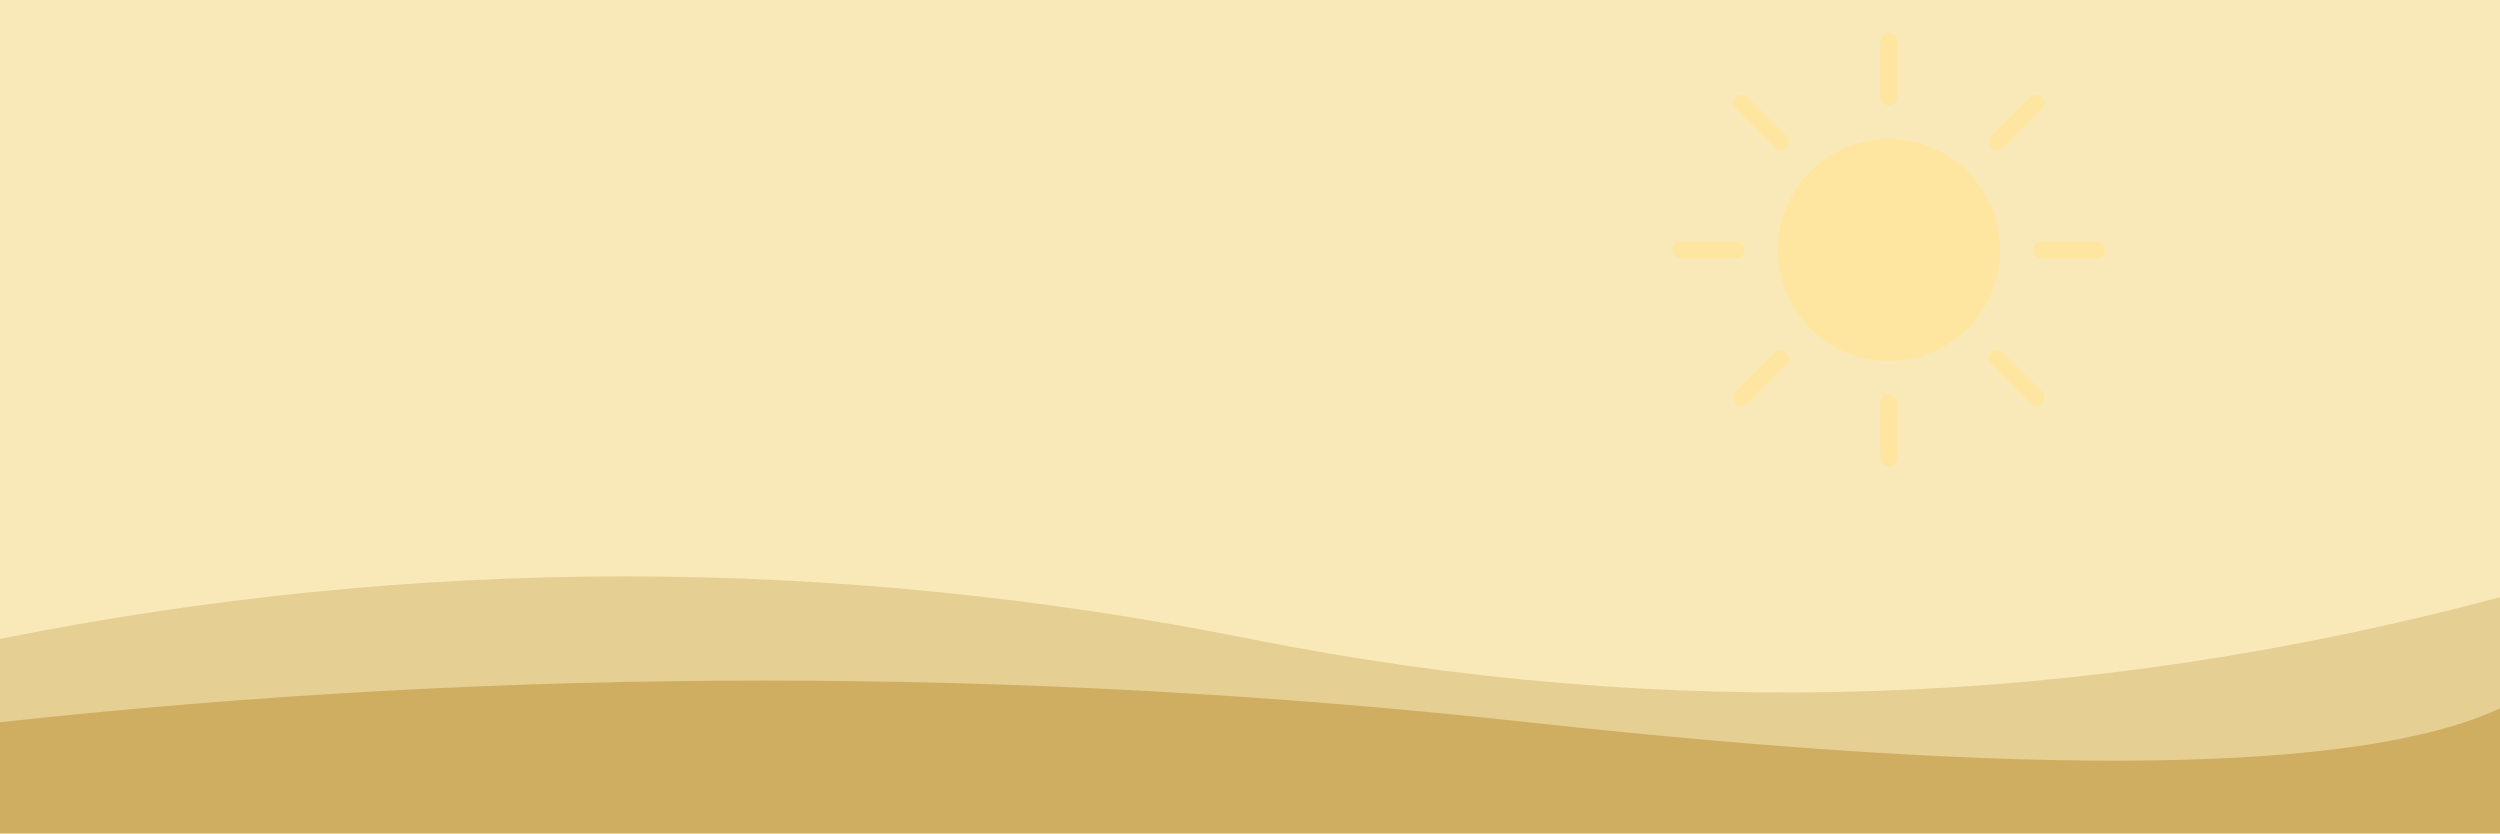
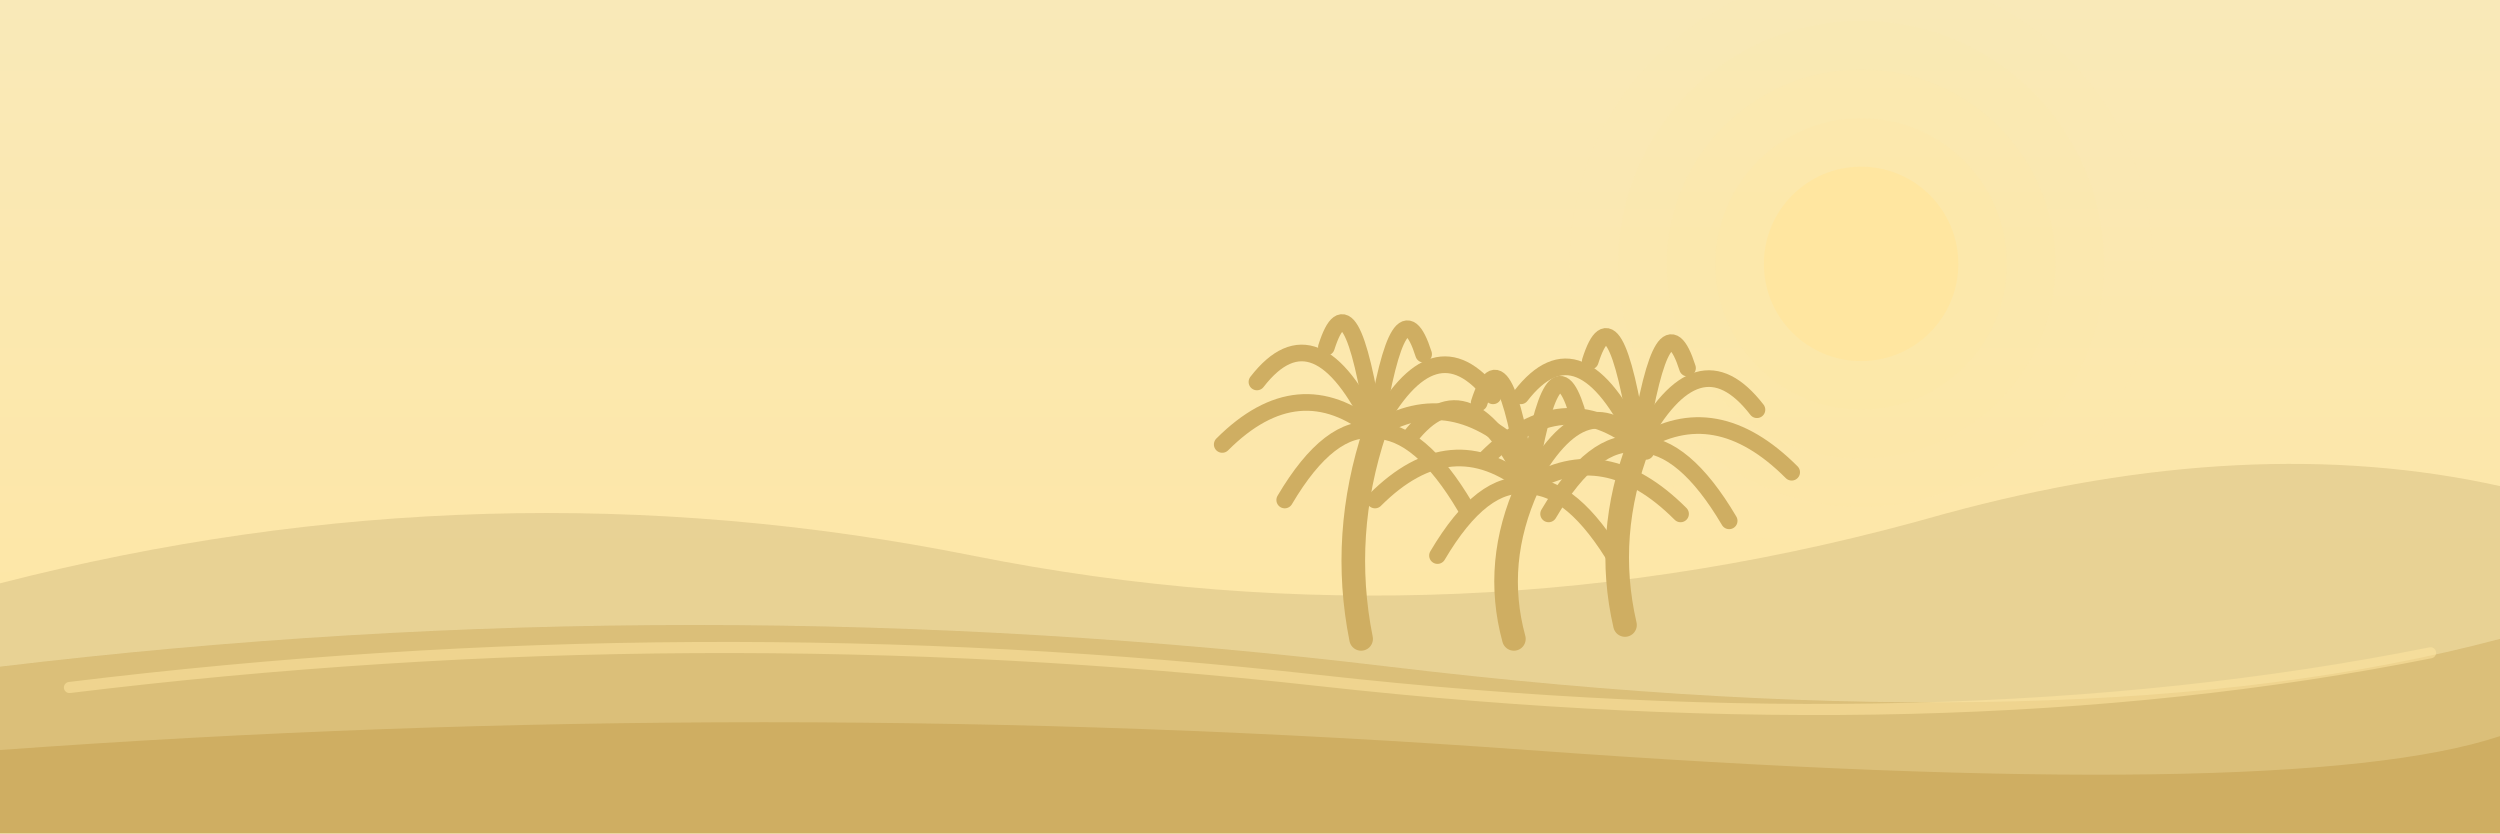
<svg xmlns="http://www.w3.org/2000/svg" width="720" height="240" viewBox="0 0 360 120" preserveAspectRatio="xMidYMax slice">
  <rect width="360" height="120" fill="#F9E9B8" />
-   <circle cx="272" cy="36" r="16" fill="#FFE6A0" />
-   <path d="M294.0 36.0 L302.0 36.0" stroke="#FFE6A0" stroke-width="2.4" stroke-linecap="round" />
-   <path d="M287.6 51.6 L293.2 57.2" stroke="#FFE6A0" stroke-width="2.4" stroke-linecap="round" />
-   <path d="M272.0 58.0 L272.0 66.0" stroke="#FFE6A0" stroke-width="2.4" stroke-linecap="round" />
-   <path d="M256.4 51.6 L250.8 57.2" stroke="#FFE6A0" stroke-width="2.4" stroke-linecap="round" />
-   <path d="M250.0 36.0 L242.0 36.0" stroke="#FFE6A0" stroke-width="2.4" stroke-linecap="round" />
-   <path d="M256.4 20.4 L250.8 14.8" stroke="#FFE6A0" stroke-width="2.4" stroke-linecap="round" />
-   <path d="M272.0 14.0 L272.0 6.0" stroke="#FFE6A0" stroke-width="2.4" stroke-linecap="round" />
-   <path d="M287.6 20.4 L293.2 14.8" stroke="#FFE6A0" stroke-width="2.4" stroke-linecap="round" />
-   <path d="M0 120 L0 92 Q90 74 180 92 T360 86 L360 120 Z" fill="#E6CF92" />
-   <path d="M0 120 L0 104 Q110 92 220 104 T360 102 L360 120 Z" fill="#CFAE62" />
+   <defs>
+     <linearGradient id="g15s" x1="0" y1="0" x2="0" y2="1">
+       <stop offset="0" stop-color="#F9E9B8" />
+       <stop offset="1" stop-color="#FFE6A0" />
+     </linearGradient>
+   </defs>
+   <rect width="360" height="120" fill="url(#g15s)" />
+   <circle cx="268" cy="38" r="42.0" fill="#FFE6A0" opacity="0.050" />
+   <circle cx="268" cy="38" r="35.0" fill="#FFE6A0" opacity="0.085" />
+   <circle cx="268" cy="38" r="28.0" fill="#FFE6A0" opacity="0.120" />
+   <circle cx="268" cy="38" r="21.0" fill="#FFE6A0" opacity="0.155" />
+   <circle cx="268" cy="38" r="14" fill="#FFE6A0" />
+   <path d="M0 120 L0 84 Q70 66 140 80 Q210 94 280 74 Q324 62 360 70 L360 120 Z" fill="#E6CF92" opacity=".9" />
+   <path d="M196 92 Q193 77 198 62" stroke="#CFAE62" stroke-width="3.4" fill="none" stroke-linecap="round" />
+   <path d="M198 62 q-11 -9 -22 2" stroke="#CFAE62" stroke-width="2.4" fill="none" stroke-linecap="round" />
+   <path d="M198 62 q-8.5 -18 -17 -7" stroke="#CFAE62" stroke-width="2.4" fill="none" stroke-linecap="round" />
+   <path d="M198 62 q-3.5 -23 -7 -12" stroke="#CFAE62" stroke-width="2.4" fill="none" stroke-linecap="round" />
+   <path d="M198 62 q3.5 -22 7 -11" stroke="#CFAE62" stroke-width="2.4" fill="none" stroke-linecap="round" />
+   <path d="M198 62 q8.5 -16 17 -5" stroke="#CFAE62" stroke-width="2.4" fill="none" stroke-linecap="round" />
+   <path d="M198 62 q11 -7 22 4" stroke="#CFAE62" stroke-width="2.4" fill="none" stroke-linecap="round" />
+   <path d="M198 62 q-6.5 -1 -13 10" stroke="#CFAE62" stroke-width="2.4" fill="none" stroke-linecap="round" />
+   <path d="M198 62 q6.5 0 13 11" stroke="#CFAE62" stroke-width="2.4" fill="none" stroke-linecap="round" />
+   <path d="M218 92 Q215 81 220 70" stroke="#CFAE62" stroke-width="3.4" fill="none" stroke-linecap="round" />
+   <path d="M220 70 q-11 -9 -22 2" stroke="#CFAE62" stroke-width="2.4" fill="none" stroke-linecap="round" />
+   <path d="M220 70 q-8.5 -18 -17 -7" stroke="#CFAE62" stroke-width="2.4" fill="none" stroke-linecap="round" />
+   <path d="M220 70 q-3.5 -23 -7 -12" stroke="#CFAE62" stroke-width="2.4" fill="none" stroke-linecap="round" />
+   <path d="M220 70 q3.5 -22 7 -11" stroke="#CFAE62" stroke-width="2.4" fill="none" stroke-linecap="round" />
+   <path d="M220 70 q8.5 -16 17 -5" stroke="#CFAE62" stroke-width="2.4" fill="none" stroke-linecap="round" />
+   <path d="M220 70 q11 -7 22 4" stroke="#CFAE62" stroke-width="2.4" fill="none" stroke-linecap="round" />
+   <path d="M220 70 q-6.5 -1 -13 10" stroke="#CFAE62" stroke-width="2.4" fill="none" stroke-linecap="round" />
+   <path d="M220 70 q6.5 0 13 11" stroke="#CFAE62" stroke-width="2.4" fill="none" stroke-linecap="round" />
+   <path d="M234 90 Q231 77 236 64" stroke="#CFAE62" stroke-width="3.4" fill="none" stroke-linecap="round" />
+   <path d="M236 64 q-11 -9 -22 2" stroke="#CFAE62" stroke-width="2.4" fill="none" stroke-linecap="round" />
+   <path d="M236 64 q-8.5 -18 -17 -7" stroke="#CFAE62" stroke-width="2.4" fill="none" stroke-linecap="round" />
+   <path d="M236 64 q-3.5 -23 -7 -12" stroke="#CFAE62" stroke-width="2.4" fill="none" stroke-linecap="round" />
+   <path d="M236 64 q3.5 -22 7 -11" stroke="#CFAE62" stroke-width="2.4" fill="none" stroke-linecap="round" />
+   <path d="M236 64 q8.5 -16 17 -5" stroke="#CFAE62" stroke-width="2.4" fill="none" stroke-linecap="round" />
+   <path d="M236 64 q11 -7 22 4" stroke="#CFAE62" stroke-width="2.4" fill="none" stroke-linecap="round" />
+   <path d="M236 64 q-6.5 -1 -13 10" stroke="#CFAE62" stroke-width="2.4" fill="none" stroke-linecap="round" />
+   <path d="M236 64 q6.5 0 13 11" stroke="#CFAE62" stroke-width="2.4" fill="none" stroke-linecap="round" />
+   <path d="M0 120 L0 96 Q100 84 200 96 T360 92 L360 120 Z" fill="#CFAE62" opacity=".55" />
+   <path d="M10 99 Q100 88 190 98 T350 94" stroke="#FFE6A0" stroke-width="1.6" fill="none" stroke-linecap="round" opacity="0.55" />
+   <path d="M0 120 L0 108 Q110 100 220 108 T360 106 L360 120 Z" fill="#CFAE62" />
</svg>
